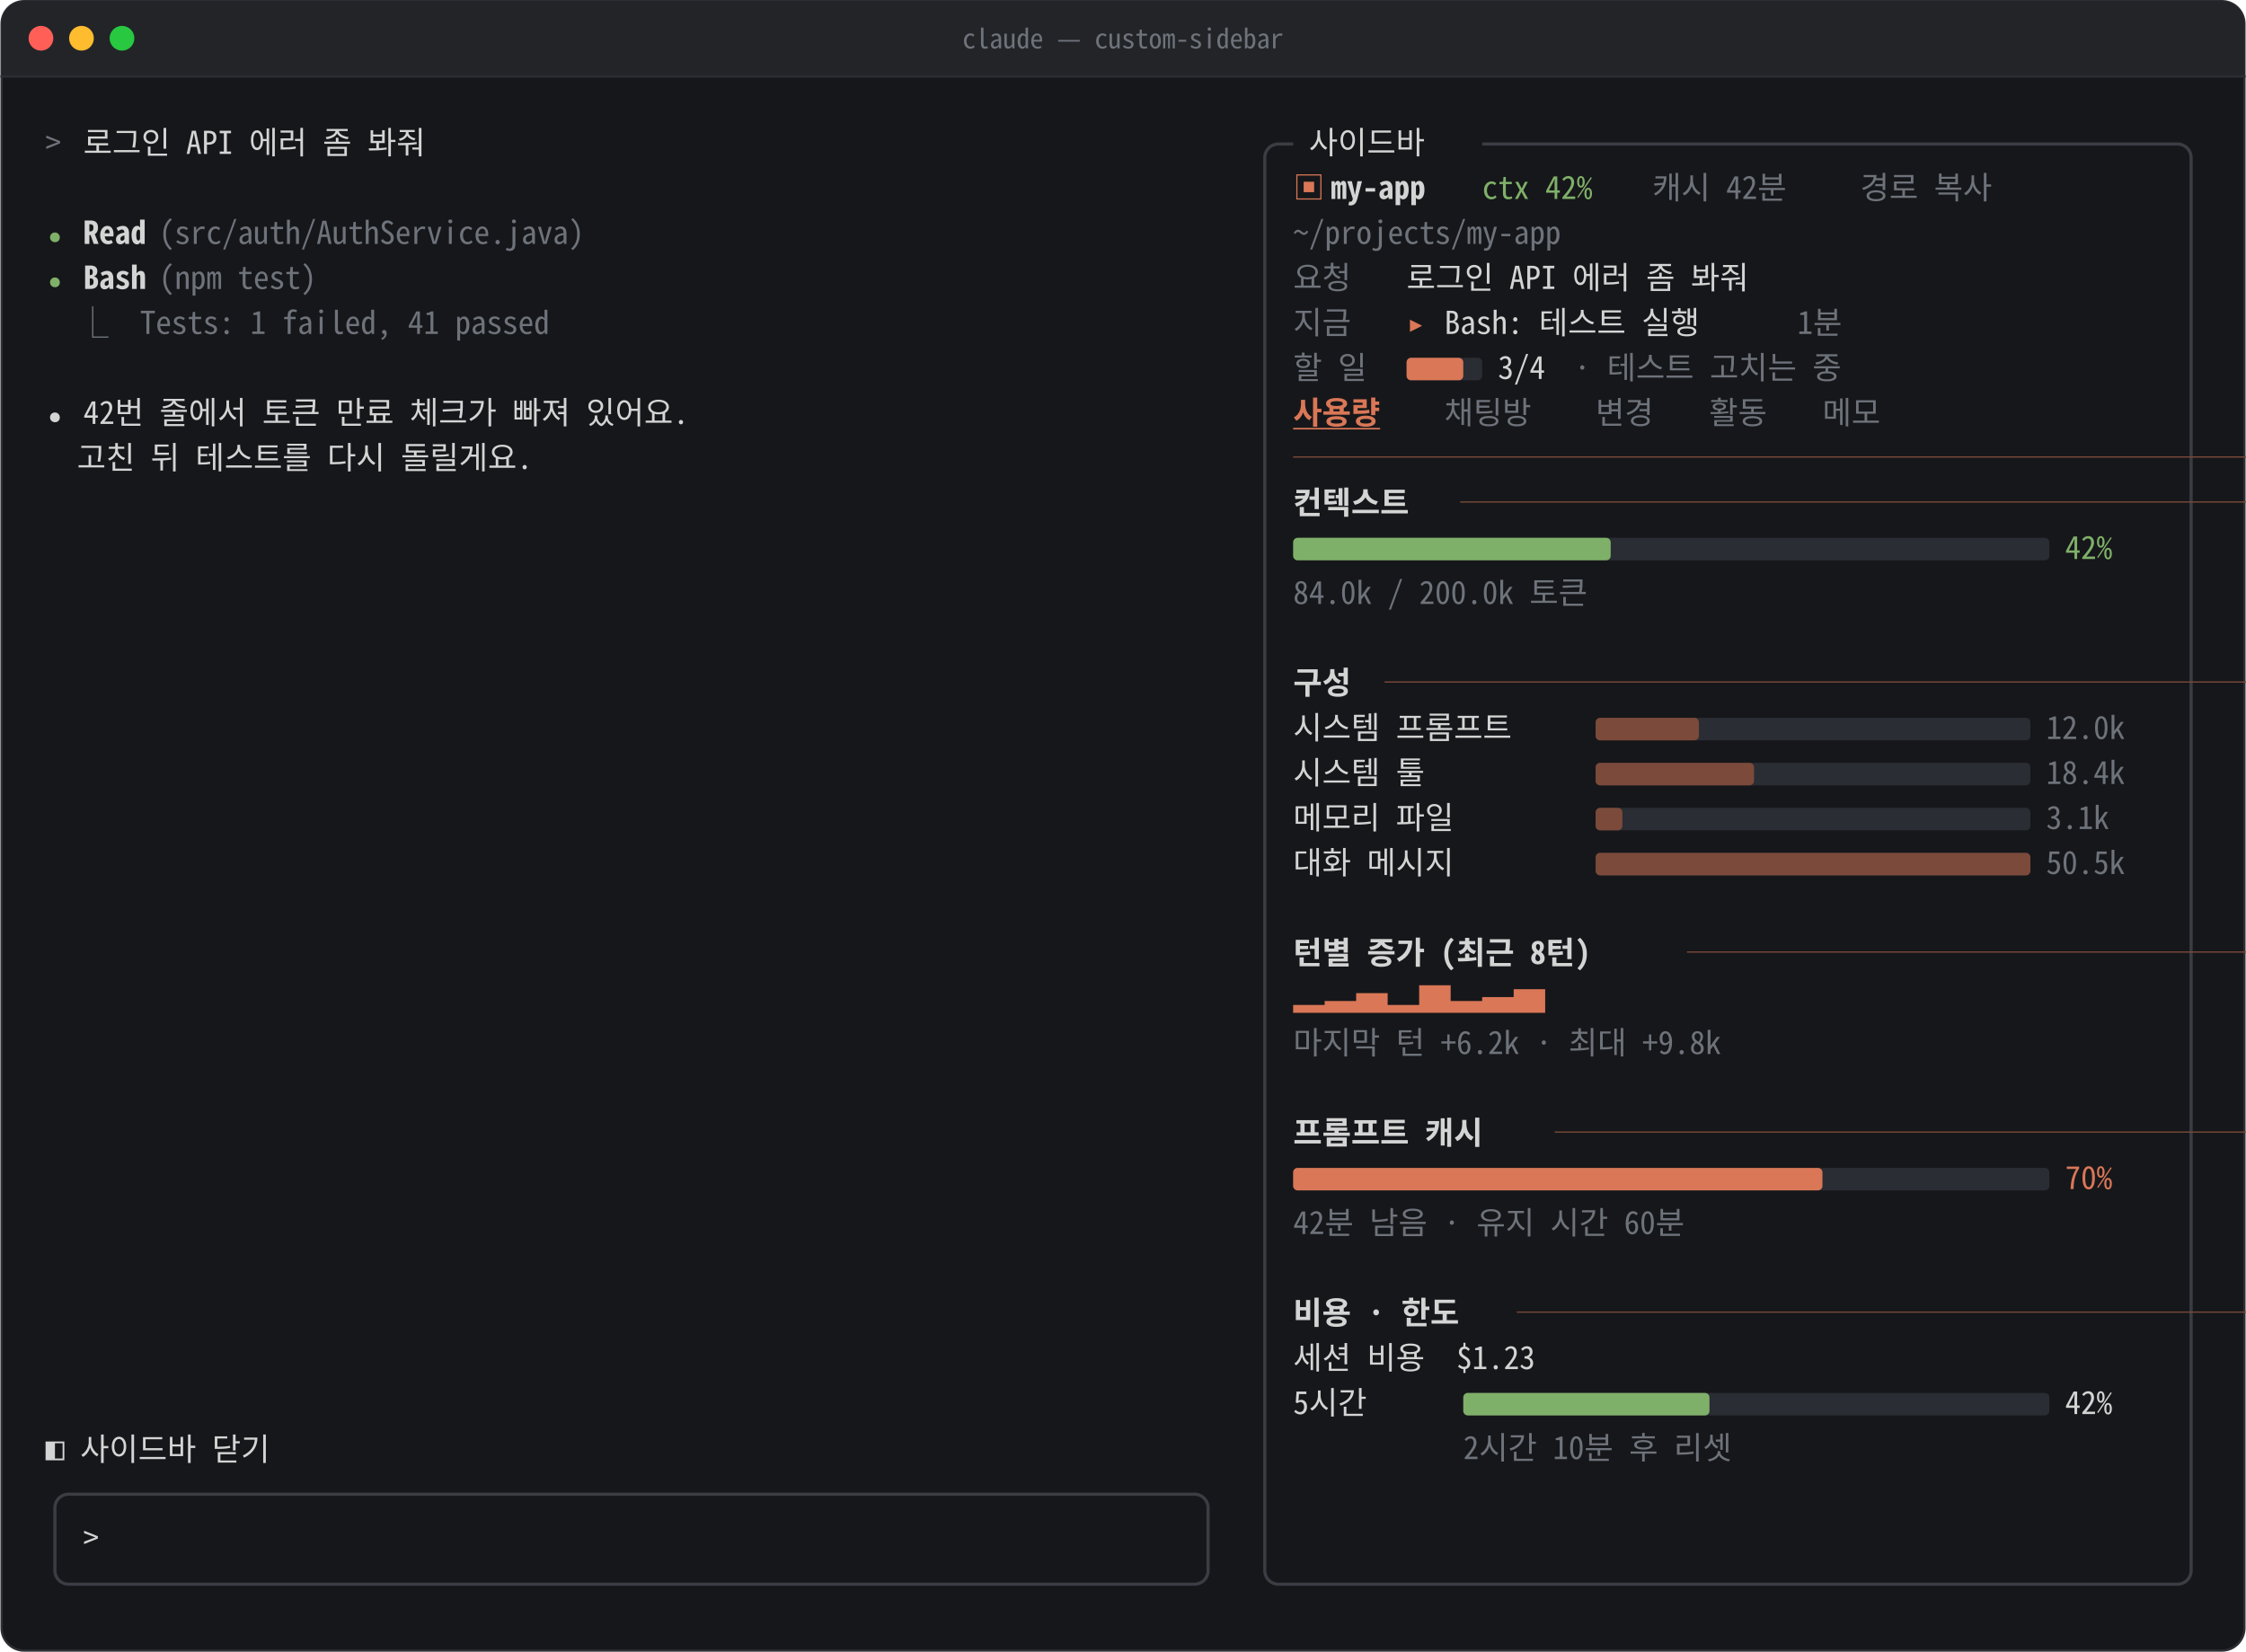
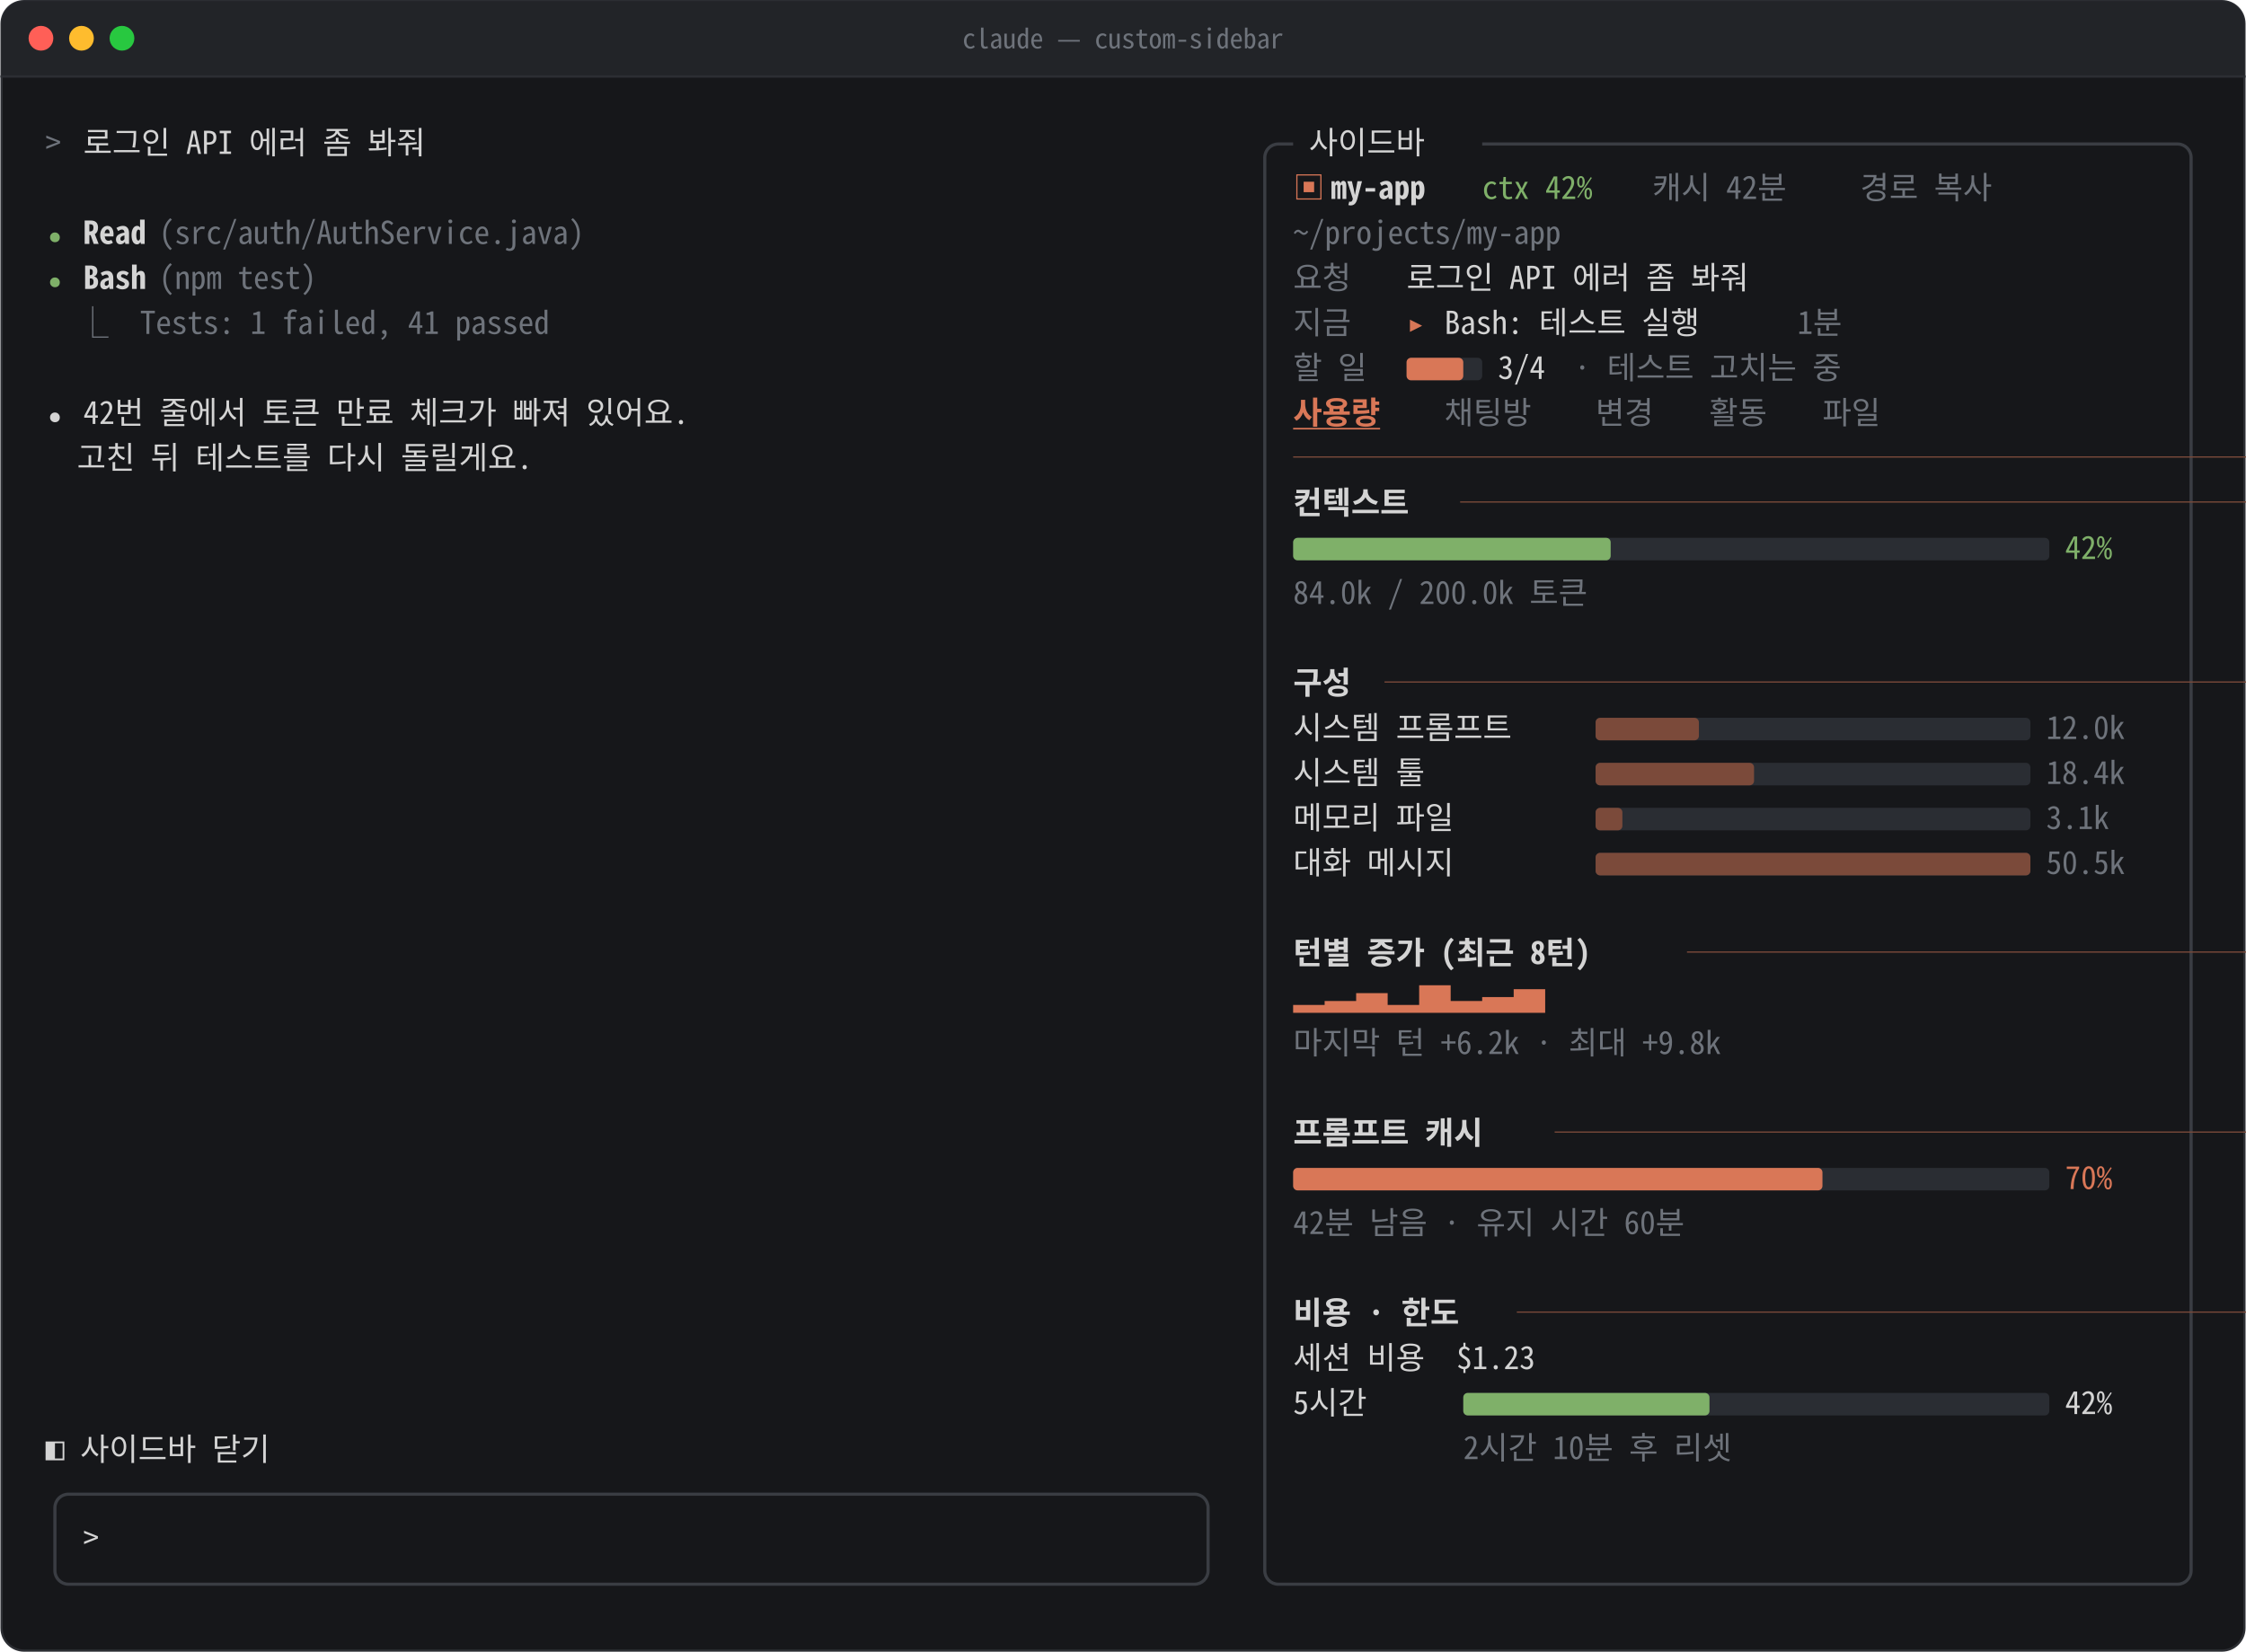
<svg xmlns="http://www.w3.org/2000/svg" width="998" height="734" viewBox="0 0 997.6 734.0" font-family="ui-monospace, SFMono-Regular, Menlo, Consolas, 'D2Coding', 'Noto Sans Mono CJK KR', monospace" font-size="14">
  <rect x="0.5" y="0.5" width="996.6" height="733" rx="10" fill="#16171a" stroke="#2c2e33" />
  <path d="M0.5 34 H997.1 V10.5 a10 10 0 0 0 -10 -10 H10.5 a10 10 0 0 0 -10 10 Z" fill="#222428" />
  <line x1="0" y1="34" x2="997.6" y2="34" stroke="#2c2e33" />
  <circle cx="18" cy="17.0" r="5.5" fill="#ff5f57" />
  <circle cx="36" cy="17.0" r="5.5" fill="#febc2e" />
  <circle cx="54" cy="17.0" r="5.5" fill="#28c840" />
  <text x="498.8" y="21.5" text-anchor="middle" fill="#6e737b" font-size="12">claude — custom-sidebar</text>
  <text x="20.0" y="68.4" fill="#6e737b" xml:space="preserve">&gt; </text>
  <text x="36.8" y="68.4" fill="#d4d4d4" xml:space="preserve">로그인 API 에러 좀 봐줘</text>
  <text x="20.0" y="108.4" fill="#7fb069" xml:space="preserve">⏺ </text>
  <text x="36.8" y="108.4" fill="#d4d4d4" font-weight="700" xml:space="preserve">Read</text>
  <text x="70.4" y="108.4" fill="#6e737b" xml:space="preserve">(src/auth/AuthService.java)</text>
  <text x="20.0" y="128.4" fill="#7fb069" xml:space="preserve">⏺ </text>
  <text x="36.8" y="128.4" fill="#d4d4d4" font-weight="700" xml:space="preserve">Bash</text>
  <text x="70.4" y="128.4" fill="#6e737b" xml:space="preserve">(npm test)</text>
  <text x="20.0" y="148.4" fill="#6e737b" xml:space="preserve">  ⎿  </text>
  <text x="62.0" y="148.4" fill="#6e737b" xml:space="preserve">Tests: 1 failed, 41 passed</text>
  <text x="20.0" y="188.4" fill="#d4d4d4" xml:space="preserve">⏺ </text>
  <text x="36.8" y="188.4" fill="#d4d4d4" xml:space="preserve">42번 줄에서 토큰 만료 체크가 빠져 있어요.</text>
  <text x="20.0" y="208.4" fill="#d4d4d4" xml:space="preserve">  고친 뒤 테스트를 다시 돌릴게요.</text>
  <text x="20.0" y="648.4" fill="#d4d4d4" xml:space="preserve">◧ 사이드바 닫기</text>
  <rect x="24.2" y="664.0" width="512.4" height="40.0" rx="6" fill="none" stroke="#3a3d43" stroke-width="1.4" />
  <text x="36.8" y="688.4" fill="#d4d4d4" xml:space="preserve">&gt; </text>
  <rect x="561.8" y="64.0" width="411.6" height="640.0" rx="6" fill="none" stroke="#3a3d43" stroke-width="1.4" />
  <rect x="574.4" y="56.0" width="84.0" height="16.0" fill="#16171a" />
  <text x="574.4" y="68.4" fill="#d4d4d4" xml:space="preserve"> 사이드바 </text>
  <text x="574.4" y="88.4" fill="#d97757" xml:space="preserve">▣ </text>
  <text x="591.2" y="88.4" fill="#d4d4d4" font-weight="700" xml:space="preserve">my-app</text>
  <text x="658.4" y="88.4" fill="#7fb069" xml:space="preserve">ctx 42%</text>
  <text x="734.0" y="88.4" fill="#6e737b" xml:space="preserve">캐시 42분</text>
  <text x="826.4" y="88.4" fill="#6e737b" xml:space="preserve">경로 복사</text>
  <text x="574.4" y="108.4" fill="#6e737b" xml:space="preserve">~/projects/my-app</text>
  <text x="574.4" y="128.4" fill="#6e737b" xml:space="preserve">요청  </text>
  <text x="624.8" y="128.4" fill="#d4d4d4" xml:space="preserve">로그인 API 에러 좀 봐줘</text>
  <text x="574.4" y="148.4" fill="#6e737b" xml:space="preserve">지금  </text>
  <text x="624.8" y="148.4" fill="#d97757" xml:space="preserve">▸ </text>
  <text x="641.6" y="148.4" fill="#d4d4d4" xml:space="preserve">Bash: 테스트 실행</text>
  <text x="784.4" y="148.4" fill="#6e737b" xml:space="preserve">  1분</text>
  <text x="574.4" y="168.4" fill="#6e737b" xml:space="preserve">할 일 </text>
  <rect x="624.8" y="159.0" width="33.6" height="10" rx="2" fill="#2a2d33" />
  <rect x="624.8" y="159.0" width="25.2" height="10" rx="2" fill="#d97757" />
  <text x="658.4" y="168.4" fill="#d4d4d4" xml:space="preserve"> 3/4</text>
  <text x="692.0" y="168.4" fill="#6e737b" xml:space="preserve"> · 테스트 고치는 중</text>
  <text x="574.4" y="188.4" fill="#d97757" font-weight="700" text-decoration="underline" xml:space="preserve">사용량</text>
  <text x="641.6" y="188.4" fill="#6e737b" xml:space="preserve">채팅방</text>
  <text x="708.8" y="188.4" fill="#6e737b" xml:space="preserve">변경</text>
  <text x="759.2" y="188.4" fill="#6e737b" xml:space="preserve">활동</text>
-   <text x="809.6" y="188.4" fill="#6e737b" xml:space="preserve">메모</text>
+   <text x="809.6" y="188.4" fill="#6e737b" xml:space="preserve">파일</text>
  <text x="574.4" y="208.4" fill="#7b4a3a" xml:space="preserve">──────────────────────────────────────────────</text>
  <text x="574.4" y="228.4" fill="#d4d4d4" font-weight="700" xml:space="preserve">컨텍스트</text>
  <text x="641.6" y="228.4" fill="#7b4a3a" xml:space="preserve"> ─────────────────────────────────────</text>
  <rect x="574.4" y="239.0" width="336.0" height="10" rx="2" fill="#2a2d33" />
  <rect x="574.4" y="239.0" width="141.1" height="10" rx="2" fill="#7fb069" />
  <text x="910.4" y="248.4" fill="#7fb069" xml:space="preserve"> 42%</text>
  <text x="574.4" y="268.4" fill="#6e737b" xml:space="preserve">84.0k / 200.0k 토큰</text>
  <text x="574.4" y="308.4" fill="#d4d4d4" font-weight="700" xml:space="preserve">구성</text>
  <text x="608.0" y="308.4" fill="#7b4a3a" xml:space="preserve"> ─────────────────────────────────────────</text>
  <text x="574.4" y="328.4" fill="#d4d4d4" xml:space="preserve">시스템 프롬프트</text>
  <rect x="708.8" y="319.0" width="193.2" height="10" rx="2" fill="#2a2d33" />
  <rect x="708.8" y="319.0" width="45.9" height="10" rx="2" fill="#7b4a3a" />
  <text x="902.0" y="328.4" fill="#6e737b" xml:space="preserve"> 12.0k</text>
  <text x="574.4" y="348.4" fill="#d4d4d4" xml:space="preserve">시스템 툴</text>
  <rect x="708.8" y="339.0" width="193.2" height="10" rx="2" fill="#2a2d33" />
  <rect x="708.8" y="339.0" width="70.4" height="10" rx="2" fill="#7b4a3a" />
  <text x="902.0" y="348.4" fill="#6e737b" xml:space="preserve"> 18.4k</text>
  <text x="574.4" y="368.4" fill="#d4d4d4" xml:space="preserve">메모리 파일</text>
  <rect x="708.8" y="359.0" width="193.2" height="10" rx="2" fill="#2a2d33" />
  <rect x="708.8" y="359.0" width="11.9" height="10" rx="2" fill="#7b4a3a" />
  <text x="902.0" y="368.4" fill="#6e737b" xml:space="preserve"> 3.1k</text>
  <text x="574.4" y="388.4" fill="#d4d4d4" xml:space="preserve">대화 메시지</text>
  <rect x="708.8" y="379.0" width="193.2" height="10" rx="2" fill="#2a2d33" />
  <rect x="708.8" y="379.0" width="193.2" height="10" rx="2" fill="#7b4a3a" />
  <text x="902.0" y="388.4" fill="#6e737b" xml:space="preserve"> 50.5k</text>
  <text x="574.4" y="428.4" fill="#d4d4d4" font-weight="700" xml:space="preserve">턴별 증가 (최근 8턴)</text>
  <text x="742.4" y="428.4" fill="#7b4a3a" xml:space="preserve"> ─────────────────────────</text>
  <text x="574.4" y="448.4" fill="#d97757" xml:space="preserve">▂▃▅▂▇▃▄▆</text>
  <text x="574.4" y="468.4" fill="#6e737b" xml:space="preserve">마지막 턴 +6.2k · 최대 +9.8k</text>
  <text x="574.4" y="508.4" fill="#d4d4d4" font-weight="700" xml:space="preserve">프롬프트 캐시</text>
  <text x="683.6" y="508.4" fill="#7b4a3a" xml:space="preserve"> ────────────────────────────────</text>
  <rect x="574.4" y="519.0" width="336.0" height="10" rx="2" fill="#2a2d33" />
  <rect x="574.4" y="519.0" width="235.2" height="10" rx="2" fill="#d97757" />
  <text x="910.4" y="528.4" fill="#d97757" xml:space="preserve"> 70%</text>
  <text x="574.4" y="548.4" fill="#6e737b" xml:space="preserve">42분 남음 · 유지 시간 60분</text>
  <text x="574.4" y="588.4" fill="#d4d4d4" font-weight="700" xml:space="preserve">비용 · 한도</text>
  <text x="666.8" y="588.4" fill="#7b4a3a" xml:space="preserve"> ──────────────────────────────────</text>
  <text x="574.4" y="608.4" fill="#d4d4d4" xml:space="preserve">세션 비용  $1.23</text>
  <text x="574.4" y="628.4" fill="#d4d4d4" xml:space="preserve">5시간</text>
  <rect x="650.0" y="619.0" width="260.4" height="10" rx="2" fill="#2a2d33" />
  <rect x="650.0" y="619.0" width="109.4" height="10" rx="2" fill="#7fb069" />
  <text x="910.4" y="628.4" fill="#d4d4d4" xml:space="preserve"> 42%</text>
  <text x="650.0" y="648.4" fill="#6e737b" xml:space="preserve">2시간 10분 후 리셋</text>
</svg>
